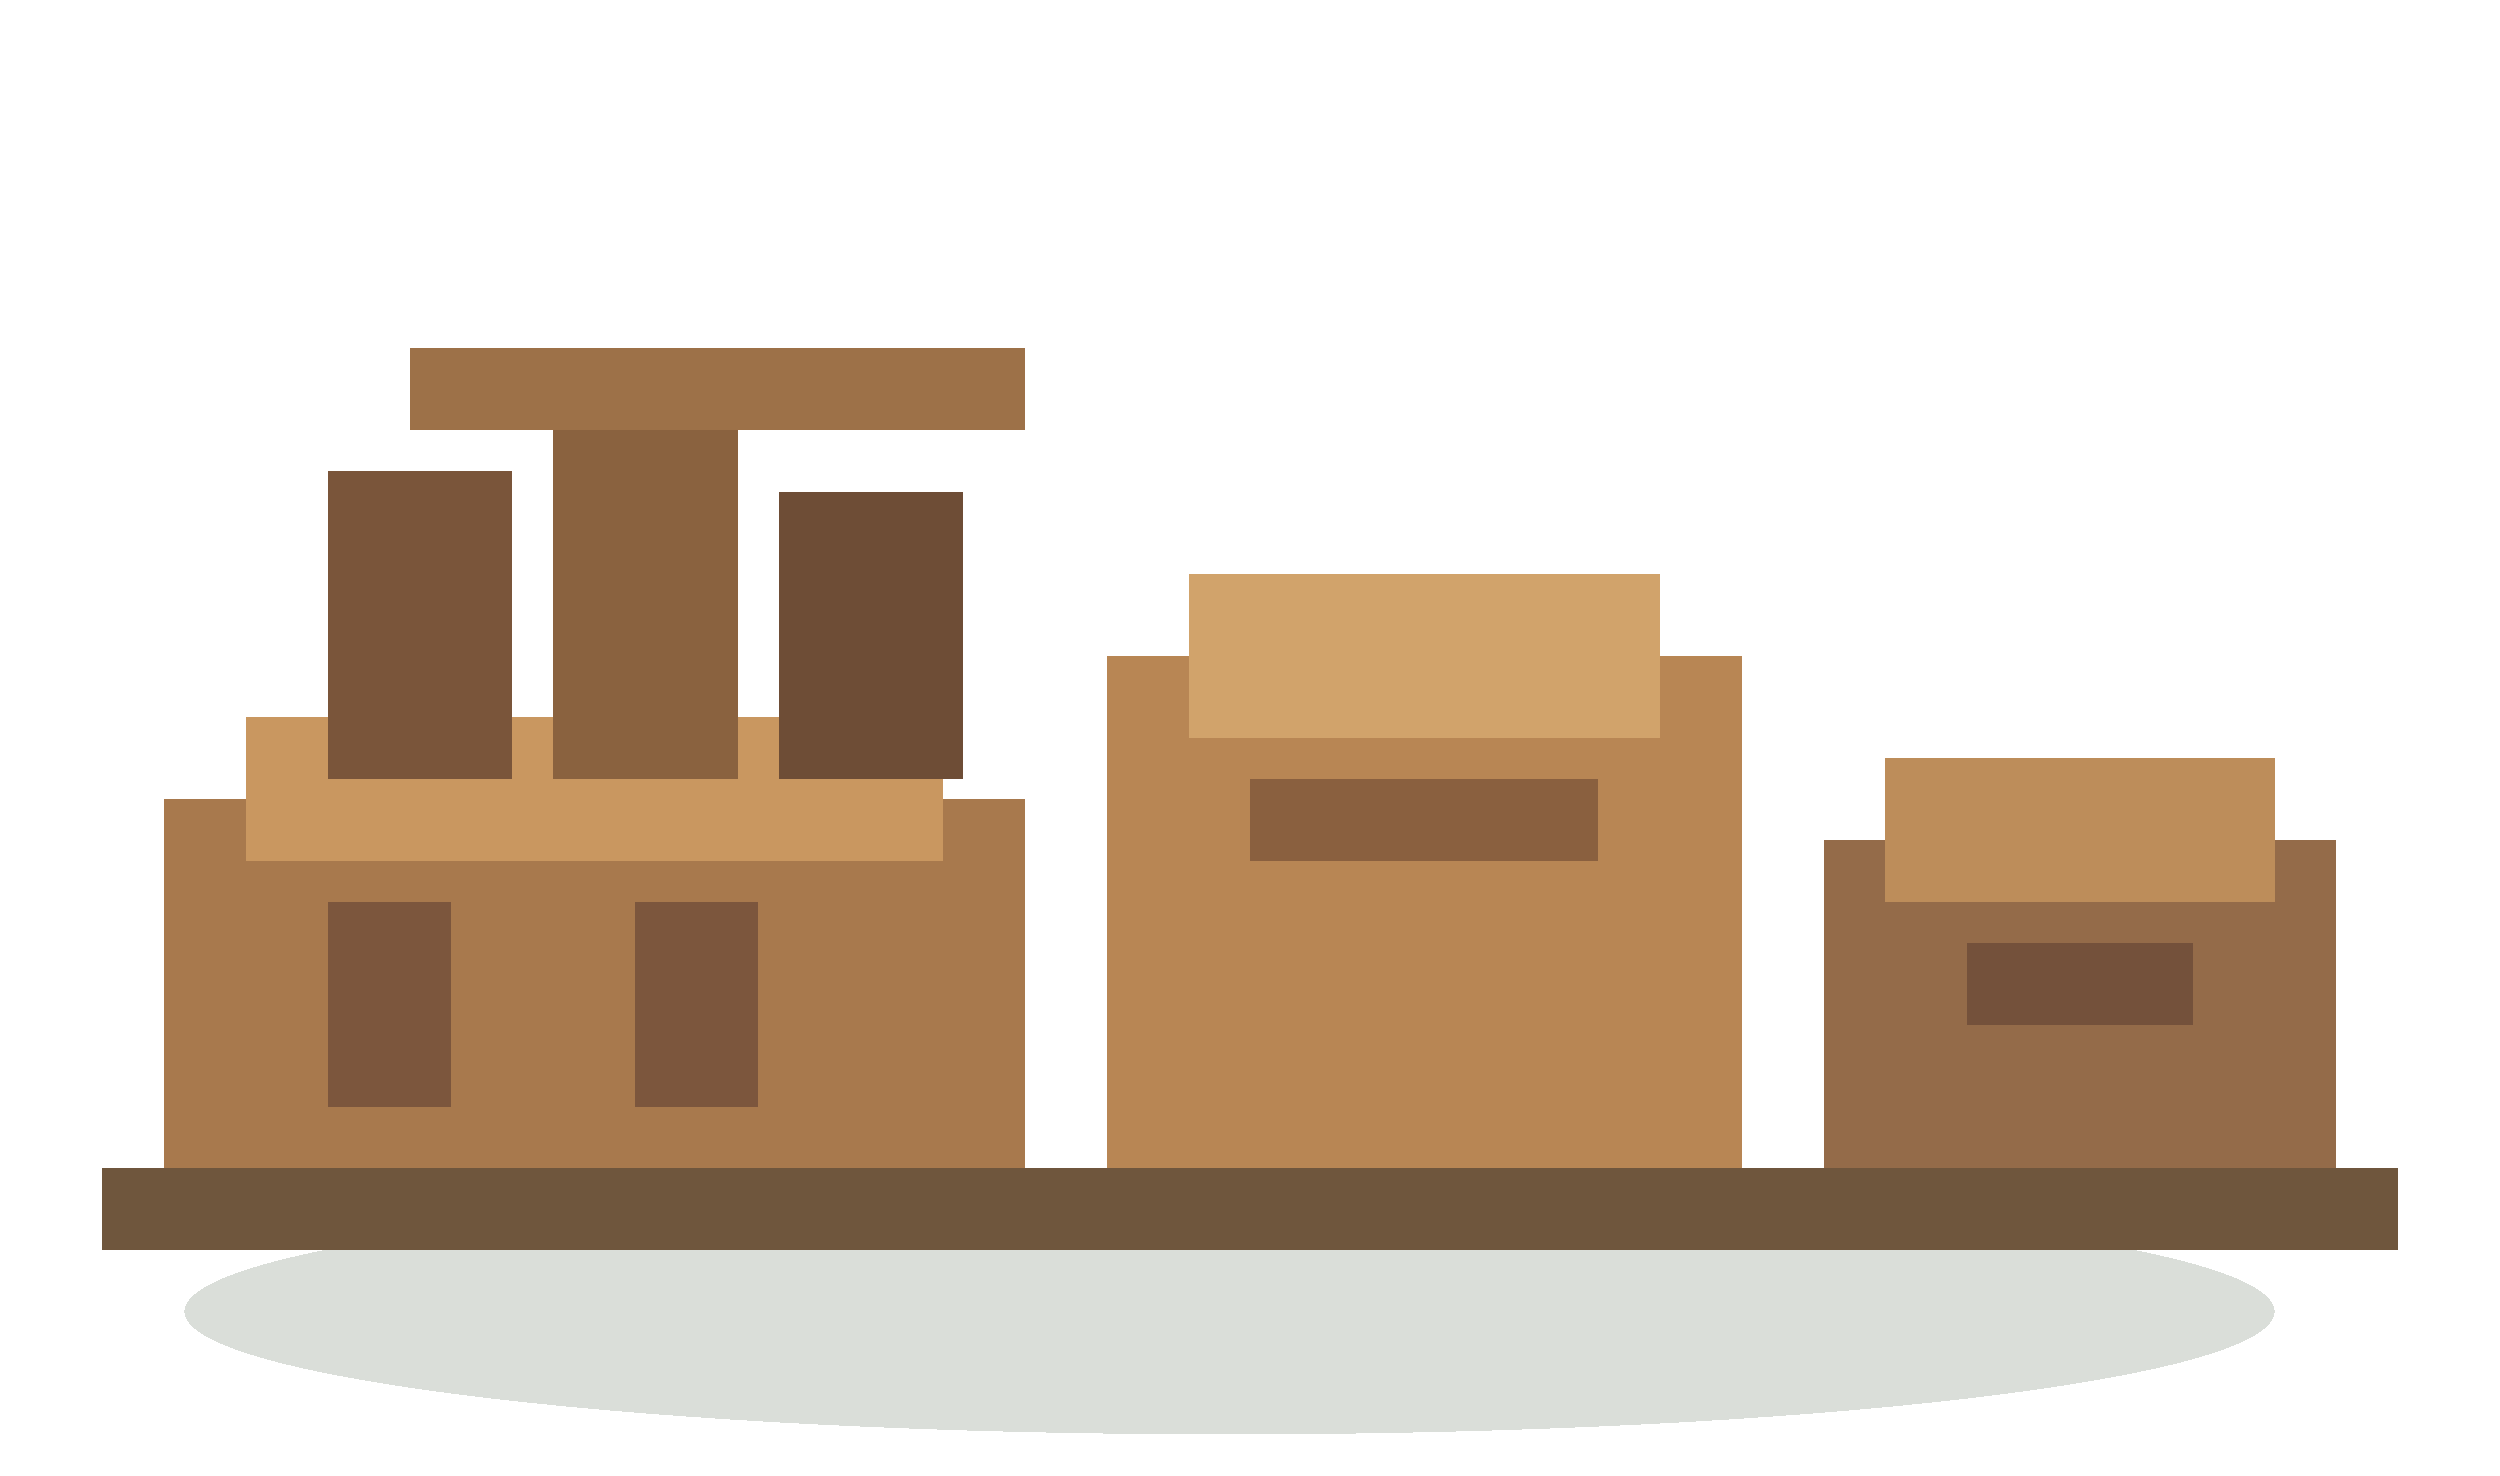
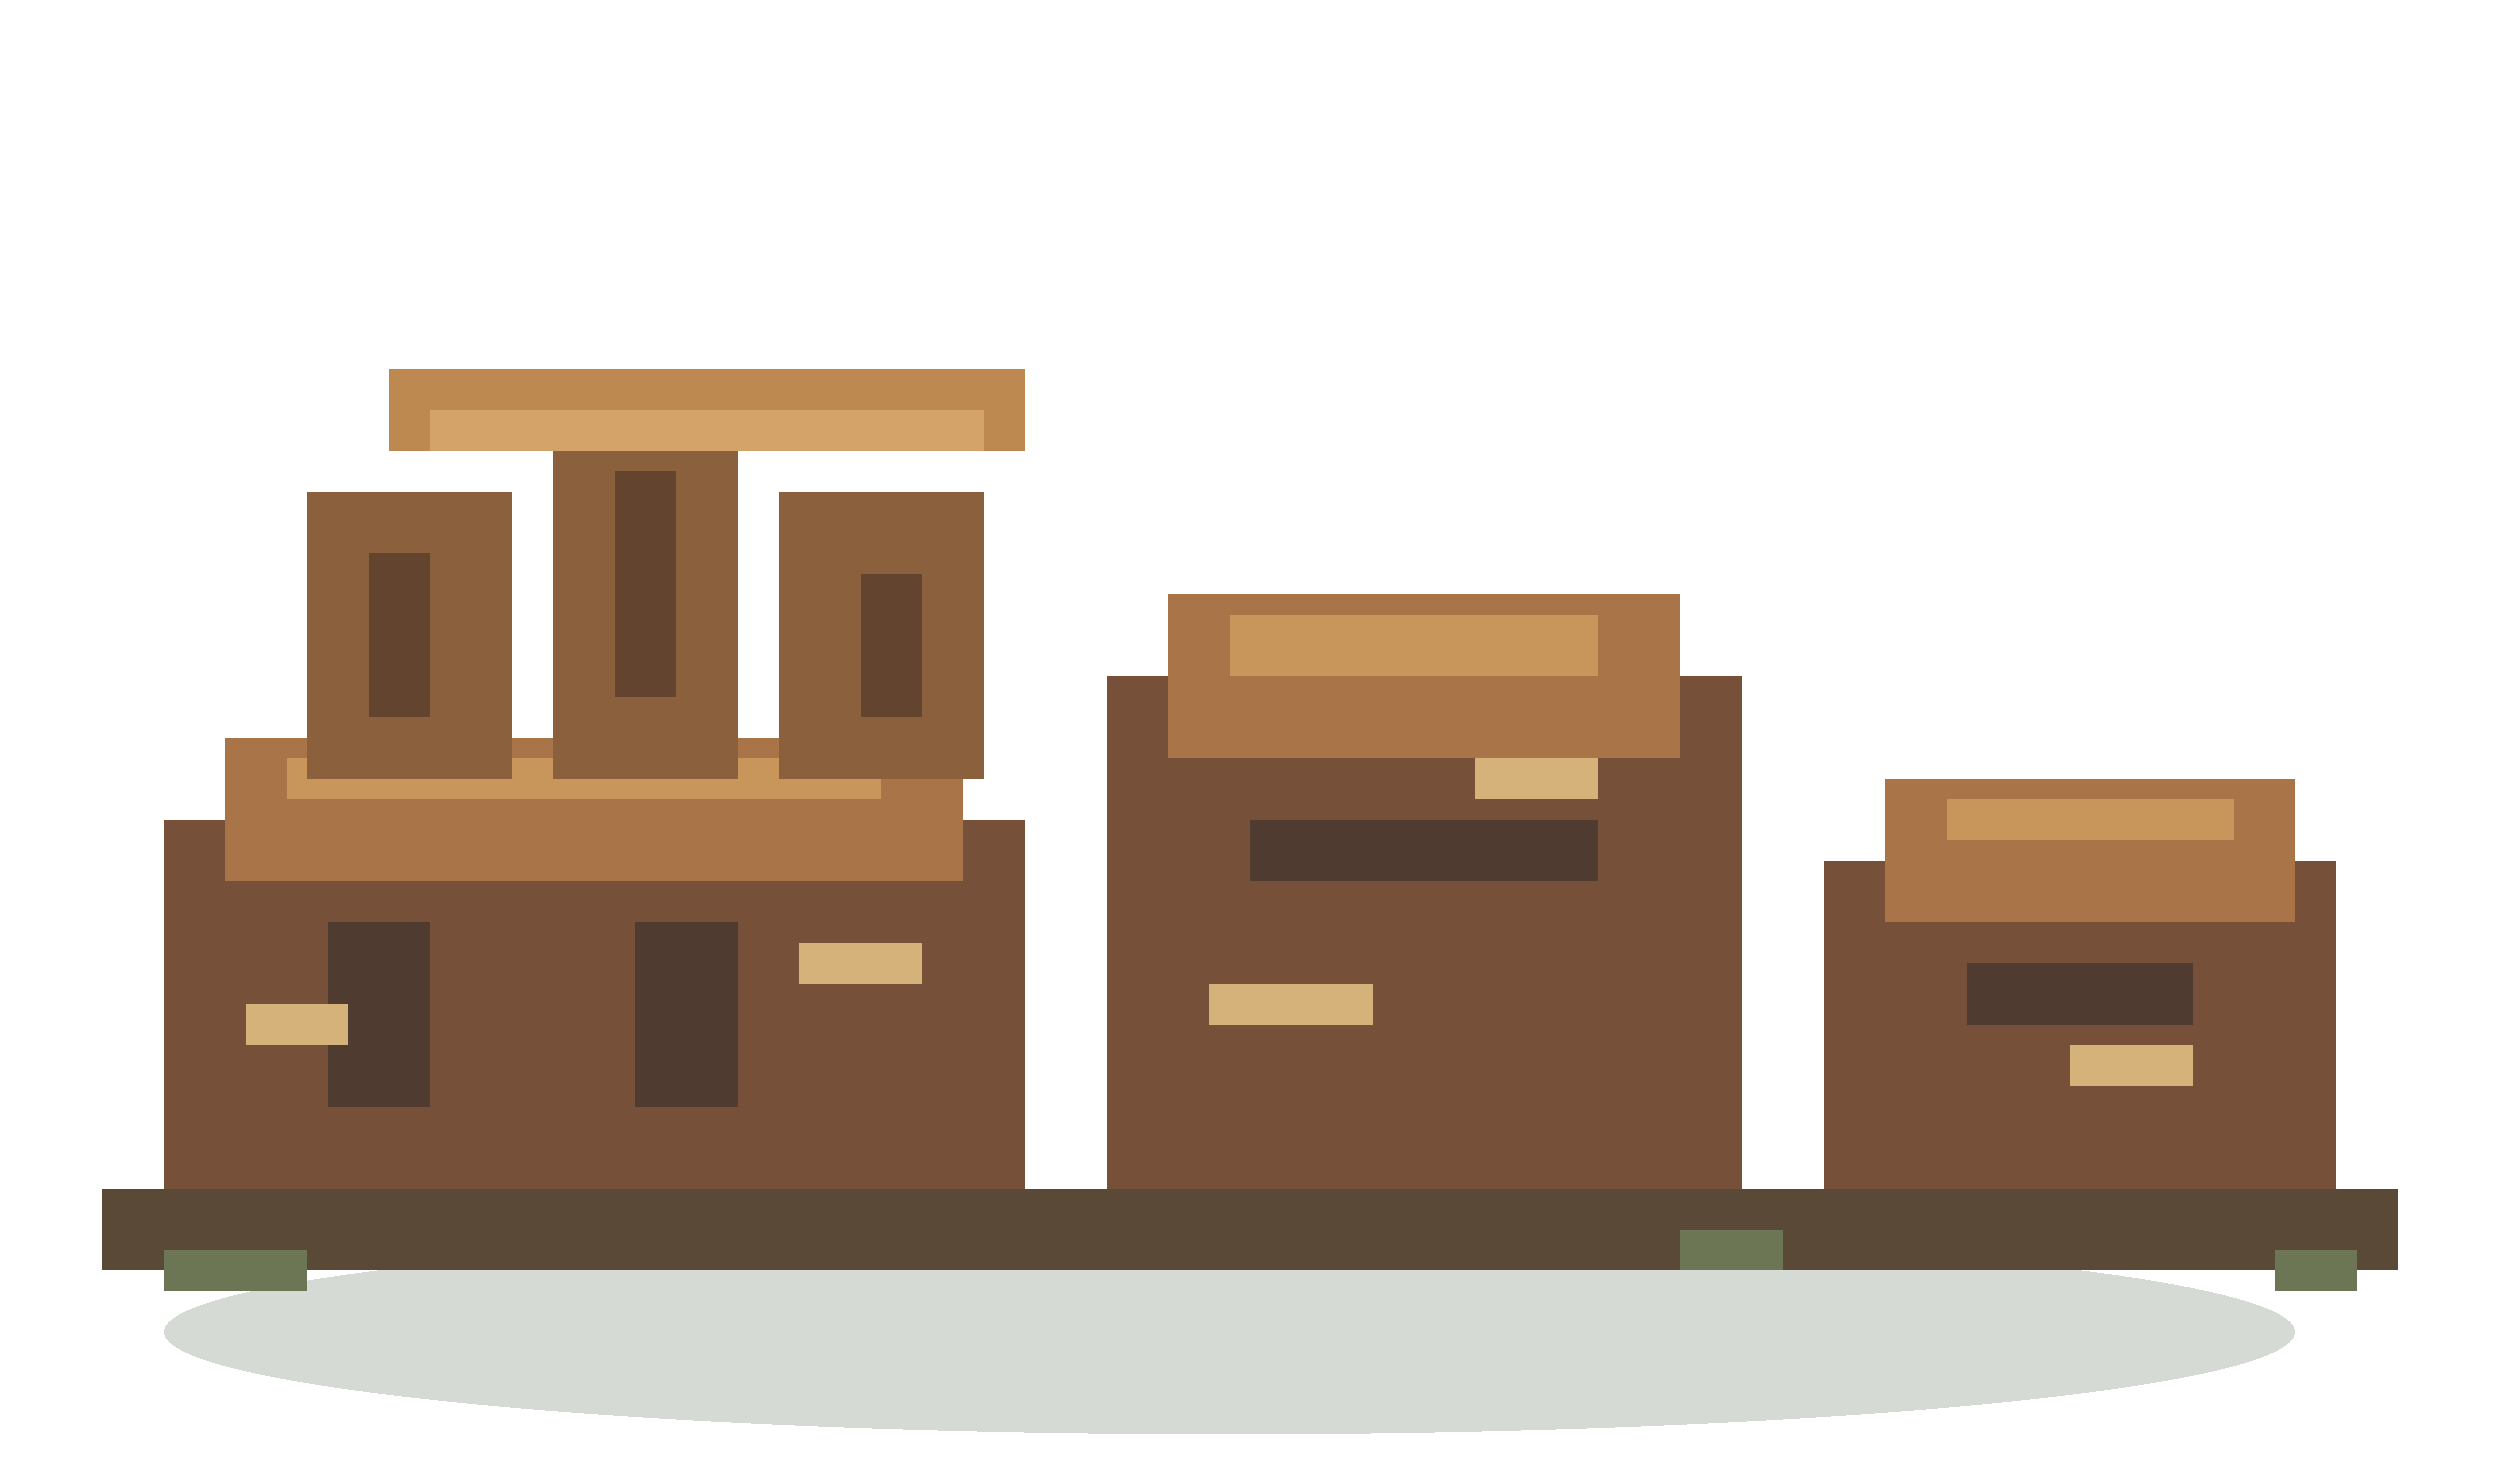
<svg xmlns="http://www.w3.org/2000/svg" width="122" height="72" viewBox="0 0 122 72" shape-rendering="crispEdges">
  <rect width="122" height="72" fill="none" />
-   <ellipse cx="60" cy="64" rx="51" ry="6" fill="#30482c" opacity=".18" />
-   <rect x="8" y="39" width="42" height="20" fill="#a8794d" />
-   <rect x="12" y="35" width="34" height="7" fill="#c99760" />
-   <rect x="54" y="32" width="31" height="27" fill="#b88654" />
-   <rect x="58" y="28" width="23" height="8" fill="#d1a36b" />
-   <rect x="89" y="41" width="25" height="18" fill="#946b49" />
-   <rect x="92" y="37" width="19" height="7" fill="#bd8d5a" />
-   <rect x="16" y="44" width="6" height="10" fill="#7c563d" />
-   <rect x="31" y="44" width="6" height="10" fill="#7c563d" />
-   <rect x="61" y="38" width="17" height="4" fill="#8a603f" />
-   <rect x="96" y="46" width="11" height="4" fill="#74513b" />
-   <rect x="5" y="57" width="112" height="4" fill="#6f563d" />
-   <rect x="16" y="23" width="9" height="15" fill="#7a553a" />
-   <rect x="27" y="19" width="9" height="19" fill="#8a623f" />
-   <rect x="38" y="24" width="9" height="14" fill="#6e4d36" />
-   <rect x="20" y="17" width="30" height="4" fill="#9d7148" />
+   <ellipse cx="60" cy="65" rx="52" ry="5" fill="#30482c" opacity=".2" />
+   <rect x="5" y="58" width="112" height="4" fill="#594936" />
+   <g fill="#765039">
+     <rect x="8" y="40" width="42" height="18" />
+     <rect x="54" y="33" width="31" height="25" />
+     <rect x="89" y="42" width="25" height="16" />
+   </g>
+   <g fill="#a97548">
+     <rect x="11" y="36" width="36" height="7" />
+     <rect x="57" y="29" width="25" height="8" />
+     <rect x="92" y="38" width="20" height="7" />
+   </g>
+   <g fill="#c8955b">
+     <rect x="14" y="37" width="29" height="2" />
+     <rect x="60" y="30" width="18" height="3" />
+     <rect x="95" y="39" width="14" height="2" />
+   </g>
+   <g fill="#4f3b2f">
+     <rect x="16" y="45" width="5" height="9" />
+     <rect x="31" y="45" width="5" height="9" />
+     <rect x="61" y="40" width="17" height="3" />
+     <rect x="96" y="47" width="11" height="3" />
+   </g>
+   <g fill="#8a603d">
+     <rect x="15" y="24" width="10" height="14" />
+     <rect x="27" y="19" width="9" height="19" />
+     <rect x="38" y="24" width="10" height="14" />
+   </g>
+   <g fill="#bd8951">
+     <rect x="19" y="18" width="31" height="4" />
+     <rect x="21" y="20" width="27" height="2" fill="#d3a36a" />
+   </g>
+   <g fill="#62442f">
+     <rect x="18" y="27" width="3" height="8" />
+     <rect x="30" y="23" width="3" height="11" />
+     <rect x="42" y="28" width="3" height="7" />
+   </g>
+   <g fill="#d5b27a">
+     <rect x="12" y="49" width="5" height="2" />
+     <rect x="39" y="46" width="6" height="2" />
+     <rect x="59" y="48" width="8" height="2" />
+     <rect x="72" y="37" width="6" height="2" />
+     <rect x="101" y="51" width="6" height="2" />
+   </g>
+   <g fill="#6d7654">
+     <rect x="8" y="61" width="7" height="2" />
+     <rect x="82" y="60" width="5" height="2" />
+     <rect x="111" y="61" width="4" height="2" />
+   </g>
</svg>
